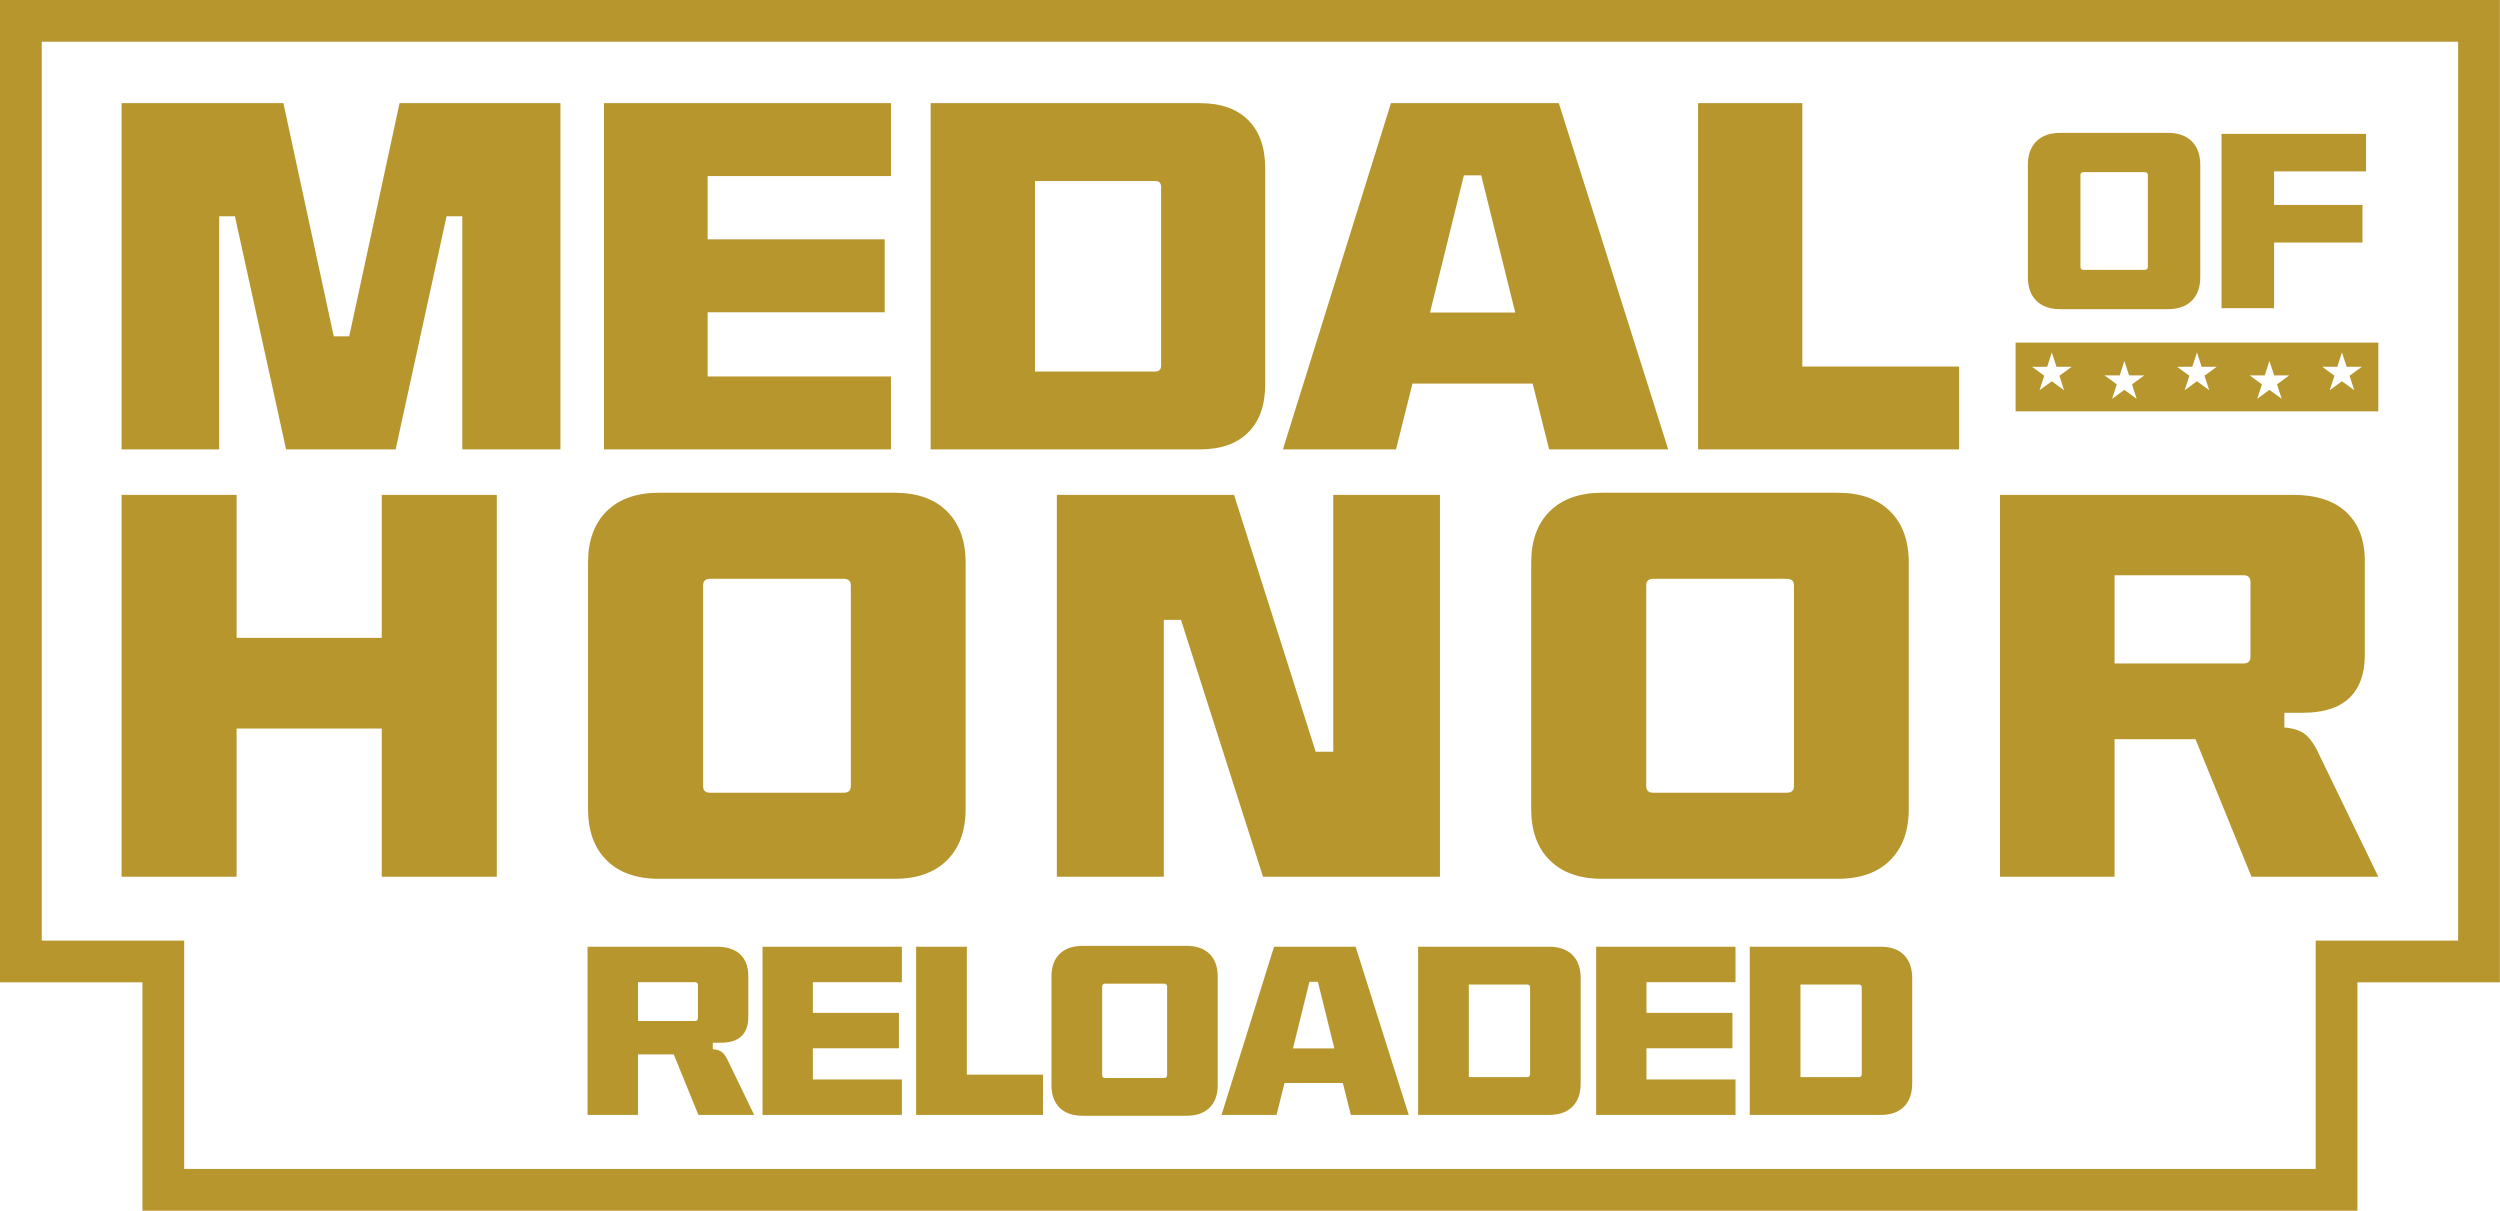
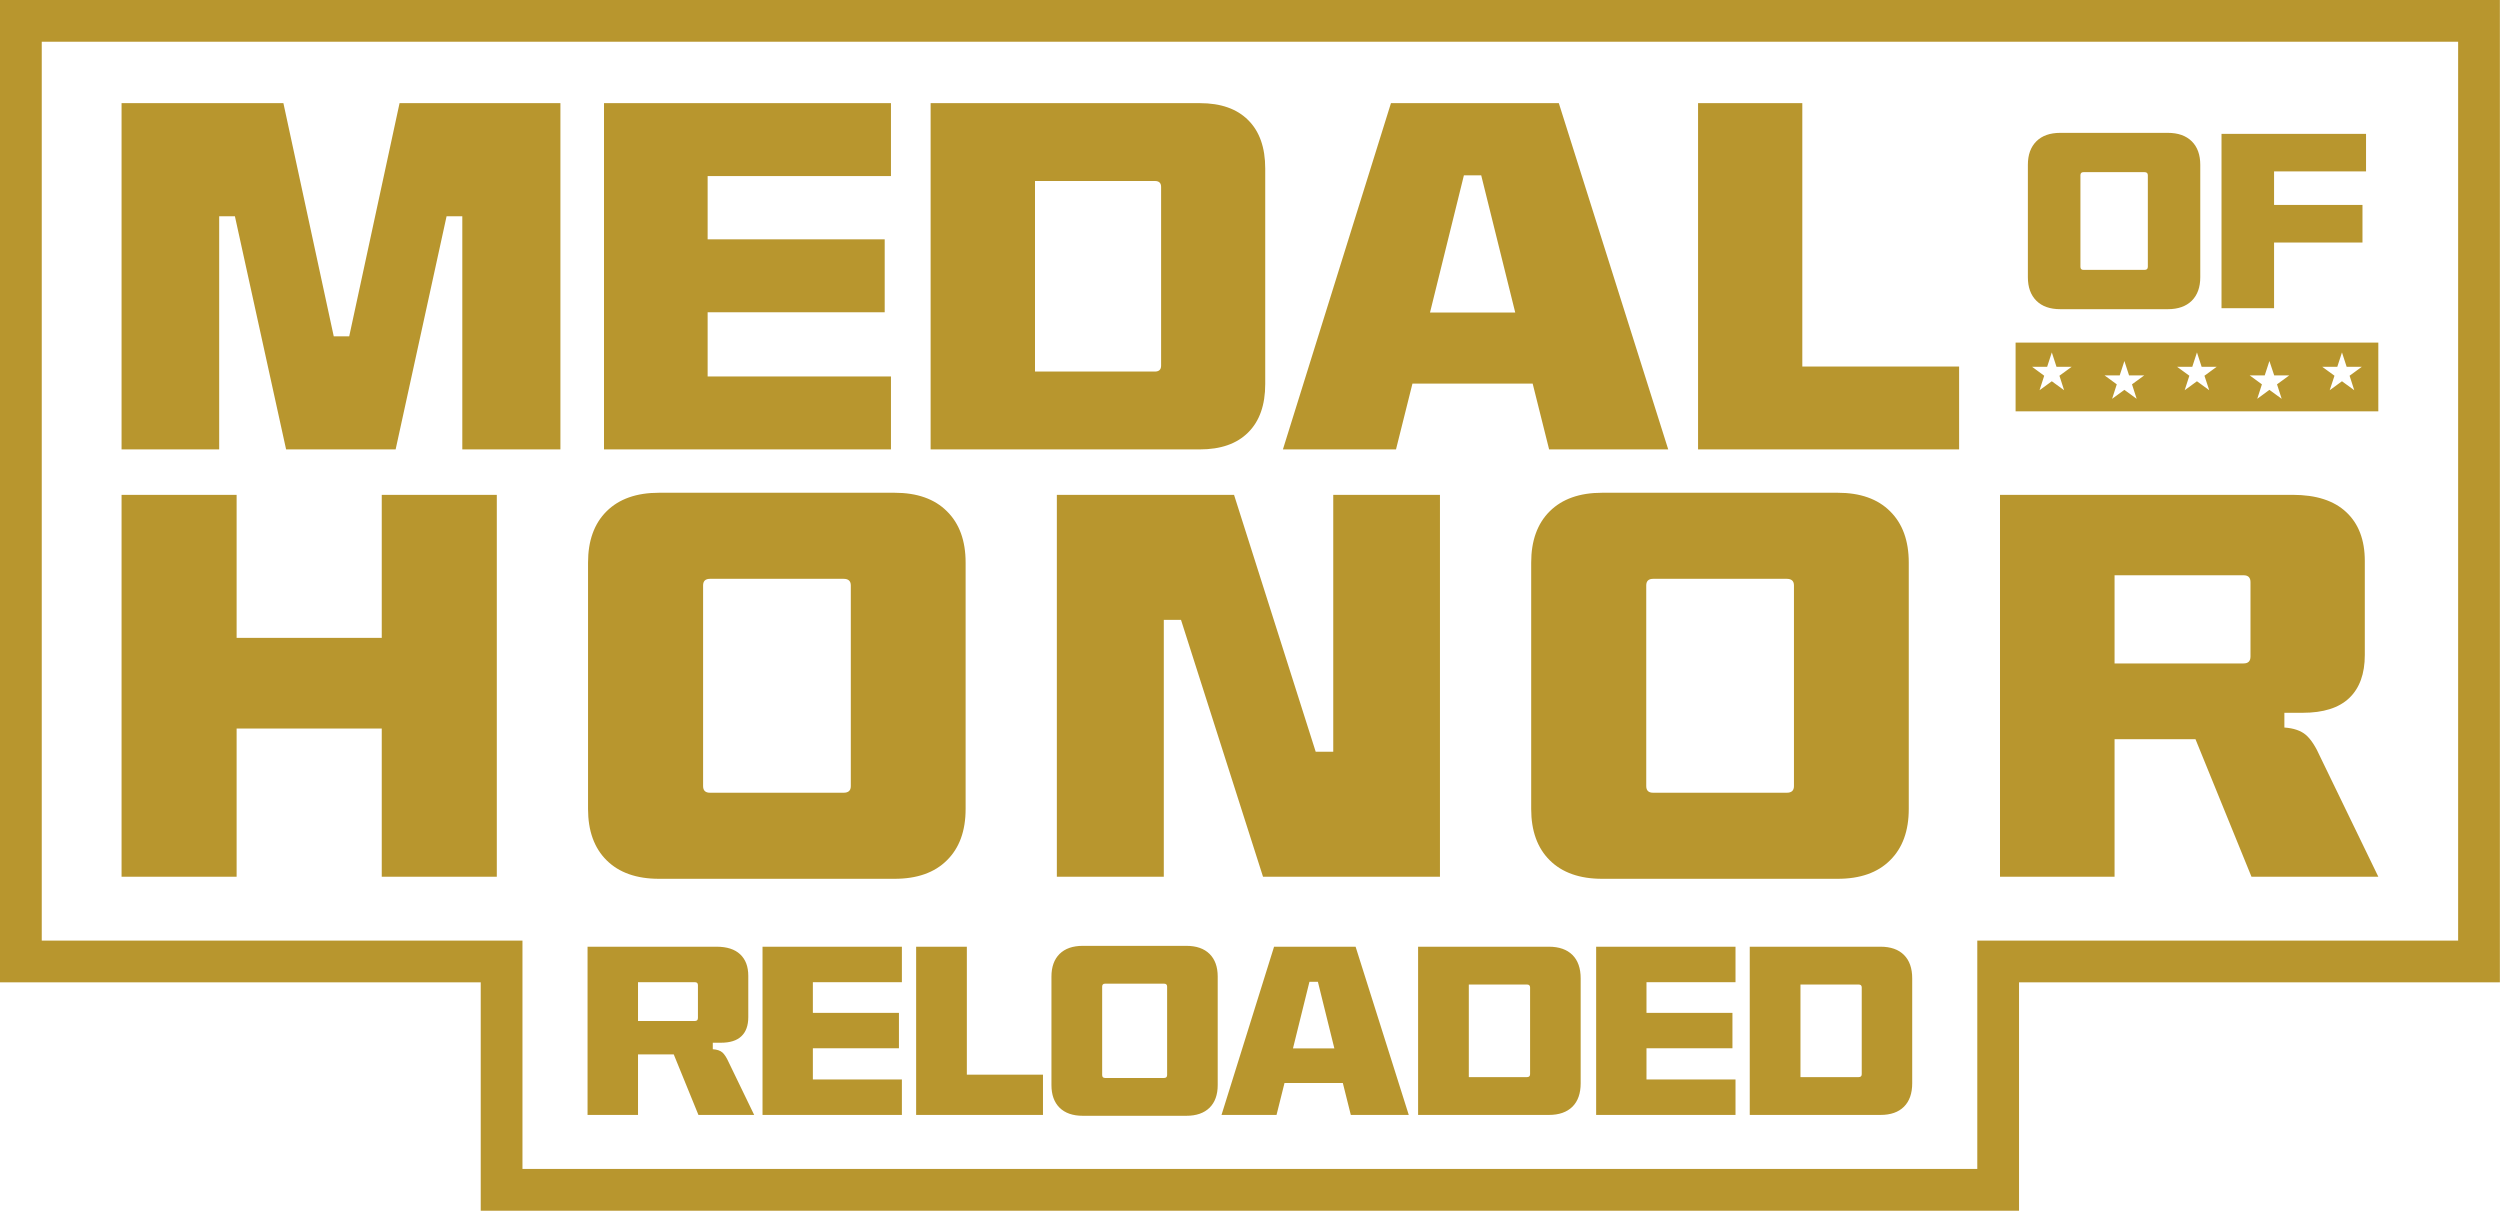
<svg xmlns="http://www.w3.org/2000/svg" viewBox="0 0 2036 986">
-   <path fill="#b8962e" d="M0 0H2035.9V800H1919.9V986H116V800H0ZM34 34V766H150V952H1885.9V766H2001.9V34ZM478.9 658.8V458.2Q478.9 431.4 494 416.4Q509.2 401.3 536.7 401.3H728.5Q756.1 401.3 771.2 416.4Q786.4 431.4 786.4 458.2V658.8Q786.4 685.6 771.2 700.6Q756.1 715.7 728.5 715.7H536.7Q509.2 715.7 494 700.6Q478.9 685.6 478.9 658.8ZM1247 658.8V458.2Q1247 431.4 1262.1 416.4Q1277.3 401.3 1304.8 401.3H1496.6Q1524.2 401.3 1539.3 416.4Q1554.5 431.4 1554.5 458.2V658.8Q1554.5 685.6 1539.3 700.6Q1524.2 715.7 1496.6 715.7H1304.8Q1277.3 715.7 1262.1 700.6Q1247 685.6 1247 658.8ZM1628.8 403H1867.2Q1895.8 403 1910.8 417.1Q1925.9 431.2 1925.9 456.9V533.4Q1925.9 556.4 1913.2 568.5Q1900.6 580.5 1875.3 580.5H1860.4V592.5Q1871.8 593.3 1877.9 598.5Q1884 603.7 1889.8 616.8L1936.9 714H1833.6L1788 602H1722.1V714H1628.8ZM99 84H230.8L271.8 273.9H284.4L325.4 84H456.4V366H376.5V176.1H363.7L322.2 366H233L191.3 176.1H178.5V366H99ZM860.7 403H1005L1071.5 612.2H1085.8V403H1172.7V714H1028.6L961.8 504.8H947.8V714H860.7ZM757.9 84H977.1Q1002.7 84 1016.5 97.8Q1030.4 111.6 1030.4 137.2V312.8Q1030.4 338.4 1016.5 352.2Q1002.7 366 977.1 366H757.9ZM310.9 593.3H192.7V714H99V403H192.7V519.5H310.9V403H404.6V714H310.9ZM1248.2 312.4H1150.3L1136.9 366H1044.8L1132.8 84H1269.5L1358.6 366H1261.6ZM491.9 84H725.6V143.4H576.3V194.9H720.5V254.3H576.3V306.6H725.6V366H491.9ZM1382.9 84H1467.8V298.5H1595.5V366H1382.9ZM578.2 645.6H687.1Q692.9 645.6 692.9 640.2V476.8Q692.9 471.4 687.1 471.4H578.2Q572.6 471.4 572.6 476.8V640.2Q572.6 645.6 578.2 645.6ZM1346.3 645.6H1455.2Q1461 645.6 1461 640.2V476.8Q1461 471.4 1455.2 471.4H1346.3Q1340.7 471.4 1340.7 476.8V640.2Q1340.7 645.6 1346.3 645.6ZM1651.5 225.8V134.2Q1651.5 122 1658.4 115.1Q1665.3 108.2 1677.9 108.2H1765.5Q1778 108.2 1785 115.1Q1791.9 122 1791.9 134.2V225.8Q1791.9 238 1785 244.9Q1778 251.8 1765.5 251.8H1677.9Q1665.3 251.8 1658.4 244.9Q1651.5 238 1651.5 225.8ZM856.3 883.7V795.3Q856.3 783.5 862.9 776.9Q869.6 770.3 881.8 770.3H966.2Q978.4 770.3 985.1 776.9Q991.7 783.5 991.7 795.3V883.7Q991.7 895.5 985.1 902.1Q978.4 908.7 966.2 908.7H881.8Q869.6 908.7 862.9 902.1Q856.3 895.5 856.3 883.7ZM1154.9 771H1261.4Q1273.8 771 1280.6 777.7Q1287.3 784.4 1287.3 796.8V882.2Q1287.3 894.6 1280.6 901.3Q1273.8 908 1261.4 908H1154.9ZM1425 771H1531.5Q1543.9 771 1550.6 777.7Q1557.3 784.4 1557.3 796.8V882.2Q1557.3 894.6 1550.6 901.3Q1543.9 908 1531.5 908H1425ZM1641.5 279H1936.9V335H1641.5ZM940.5 302.6Q945.6 302.6 945.6 297.8V152.2Q945.6 147.4 940.5 147.4H842.9V302.6ZM478.5 771H583.6Q596.2 771 602.8 777.2Q609.4 783.4 609.4 794.7V828.4Q609.4 838.6 603.8 843.9Q598.3 849.2 587.1 849.2H580.5V854.5Q585.6 854.8 588.3 857.1Q590.9 859.4 593.5 865.2L614.2 908H568.8L548.7 858.7H519.6V908H478.5ZM1093.6 882H1046.1L1039.6 908H994.8L1037.6 771H1104L1147.3 908H1100.1ZM621 771H734.5V799.9H662V824.9H732.1V853.7H662V879.1H734.5V908H621ZM1299.9 771H1413.4V799.9H1340.9V824.9H1410.9V853.7H1340.9V879.1H1413.4V908H1299.9ZM1809.2 109H1926.9V139.6H1852V166.9H1924V197.5H1852V251H1809.2ZM1827.2 540.3Q1832.8 540.3 1832.8 534.7V474.1Q1832.8 468.5 1827.2 468.5H1722.1V540.3ZM746.1 771H787.4V875.2H849.4V908H746.1ZM1234 254.5 1206.3 142.8H1192.2L1164.6 254.5ZM1696.8 219.8H1746.5Q1749.2 219.8 1749.2 217.3V142.7Q1749.2 140.2 1746.5 140.2H1696.8Q1694.3 140.2 1694.3 142.7V217.3Q1694.3 219.8 1696.8 219.8ZM900 877.9H948Q950.5 877.9 950.5 875.5V803.5Q950.5 801.1 948 801.1H900Q897.6 801.1 897.6 803.5V875.5Q897.6 877.9 900 877.9ZM1243.6 877.2Q1246.1 877.2 1246.1 874.8V804.2Q1246.1 801.8 1243.6 801.8H1196.2V877.2ZM1513.7 877.2Q1516.2 877.2 1516.2 874.8V804.2Q1516.2 801.8 1513.7 801.8H1466.3V877.2ZM565.9 831.5Q568.4 831.5 568.4 829V802.3Q568.4 799.9 565.9 799.9H519.6V831.5ZM1086.7 853.8 1073.3 799.6H1066.4L1053 853.8ZM1848.2 294 1844.4 305.7 1832.1 305.7 1842.1 313 1838.3 324.8 1848.2 317.5 1858.2 324.8 1854.4 313 1864.4 305.7 1852.1 305.7ZM1730.1 294 1726.3 305.7 1713.9 305.7 1723.9 313 1720.1 324.8 1730.1 317.5 1740.1 324.8 1736.3 313 1746.3 305.7 1733.9 305.7ZM1671 287 1667.2 298.7 1654.9 298.7 1664.8 306 1661 317.8 1671 310.5 1681 317.8 1677.2 306 1687.2 298.7 1674.8 298.7ZM1789.2 287 1785.4 298.7 1773 298.7 1783 306 1779.2 317.8 1789.2 310.5 1799.2 317.8 1795.3 306 1805.3 298.7 1793 298.7ZM1907.3 287 1903.5 298.7 1891.2 298.7 1901.2 306 1897.3 317.8 1907.3 310.5 1917.3 317.8 1913.5 306 1923.5 298.7 1911.1 298.7Z" />
+   <path fill="#b8962e" d="M0 0H2035.9V800H1644.3V986H391.5V800H0ZM34 34V766H425.5V952H1610.3V766H2001.9V34ZM478.9 658.8V458.2Q478.9 431.4 494 416.4Q509.2 401.3 536.7 401.3H728.5Q756.1 401.3 771.2 416.4Q786.4 431.4 786.4 458.2V658.8Q786.4 685.6 771.2 700.6Q756.1 715.7 728.5 715.7H536.7Q509.2 715.7 494 700.6Q478.9 685.6 478.9 658.8ZM1247 658.8V458.2Q1247 431.4 1262.1 416.4Q1277.3 401.3 1304.8 401.3H1496.6Q1524.2 401.3 1539.3 416.4Q1554.5 431.4 1554.5 458.2V658.8Q1554.5 685.6 1539.3 700.6Q1524.2 715.7 1496.6 715.7H1304.8Q1277.3 715.7 1262.1 700.6Q1247 685.6 1247 658.8ZM1628.8 403H1867.2Q1895.8 403 1910.8 417.1Q1925.9 431.2 1925.9 456.9V533.4Q1925.9 556.4 1913.2 568.5Q1900.6 580.5 1875.3 580.5H1860.4V592.5Q1871.8 593.3 1877.9 598.5Q1884 603.7 1889.8 616.8L1936.9 714H1833.6L1788 602H1722.1V714H1628.8ZM99 84H230.8L271.8 273.9H284.4L325.4 84H456.4V366H376.5V176.1H363.7L322.2 366H233L191.3 176.1H178.5V366H99ZM860.7 403H1005L1071.5 612.2H1085.8V403H1172.7V714H1028.6L961.8 504.8H947.8V714H860.7ZM757.9 84H977.1Q1002.7 84 1016.5 97.8Q1030.4 111.6 1030.4 137.2V312.8Q1030.4 338.4 1016.5 352.2Q1002.7 366 977.1 366H757.9ZM310.9 593.3H192.7V714H99V403H192.7V519.5H310.9V403H404.6V714H310.9ZM1248.2 312.4H1150.3L1136.9 366H1044.8L1132.8 84H1269.5L1358.6 366H1261.6ZM491.9 84H725.6V143.4H576.3V194.9H720.5V254.3H576.3V306.6H725.6V366H491.9ZM1382.9 84H1467.8V298.5H1595.5V366H1382.9ZM578.2 645.6H687.1Q692.9 645.6 692.9 640.2V476.8Q692.9 471.4 687.1 471.4H578.2Q572.6 471.4 572.6 476.8V640.2Q572.6 645.6 578.2 645.6ZM1346.3 645.6H1455.2Q1461 645.6 1461 640.2V476.8Q1461 471.4 1455.2 471.4H1346.3Q1340.7 471.4 1340.7 476.8V640.2Q1340.7 645.6 1346.3 645.6ZM1651.5 225.8V134.2Q1651.5 122 1658.4 115.1Q1665.3 108.2 1677.9 108.2H1765.5Q1778 108.2 1785 115.1Q1791.9 122 1791.9 134.2V225.8Q1791.9 238 1785 244.9Q1778 251.8 1765.5 251.8H1677.9Q1665.3 251.8 1658.4 244.9Q1651.5 238 1651.5 225.8ZM856.3 883.7V795.3Q856.3 783.5 862.9 776.9Q869.6 770.3 881.8 770.3H966.2Q978.4 770.3 985.1 776.9Q991.7 783.5 991.7 795.3V883.7Q991.7 895.5 985.1 902.1Q978.4 908.7 966.2 908.7H881.8Q869.6 908.7 862.9 902.1Q856.3 895.5 856.3 883.7ZM1154.9 771H1261.4Q1273.8 771 1280.6 777.7Q1287.3 784.4 1287.3 796.8V882.2Q1287.3 894.6 1280.6 901.3Q1273.8 908 1261.4 908H1154.9ZM1425 771H1531.5Q1543.9 771 1550.6 777.7Q1557.3 784.4 1557.3 796.8V882.2Q1557.3 894.6 1550.6 901.3Q1543.9 908 1531.5 908H1425ZM1641.5 279H1936.9V335H1641.5ZM940.5 302.6Q945.6 302.6 945.6 297.8V152.2Q945.6 147.4 940.5 147.4H842.9V302.6ZM478.5 771H583.6Q596.2 771 602.8 777.2Q609.4 783.4 609.4 794.7V828.4Q609.4 838.6 603.8 843.9Q598.3 849.2 587.1 849.2H580.5V854.5Q585.6 854.8 588.3 857.1Q590.9 859.4 593.5 865.2L614.2 908H568.8L548.7 858.7H519.6V908H478.5ZM1093.6 882H1046.1L1039.6 908H994.8L1037.6 771H1104L1147.3 908H1100.1ZM621 771H734.5V799.9H662V824.9H732.1V853.7H662V879.1H734.5V908H621ZM1299.9 771H1413.4V799.9H1340.9V824.9H1410.9V853.7H1340.9V879.1H1413.4V908H1299.9ZM1809.2 109H1926.9V139.6H1852V166.9H1924V197.5H1852V251H1809.2ZM1827.2 540.3Q1832.8 540.3 1832.8 534.7V474.1Q1832.8 468.5 1827.2 468.5H1722.1V540.3ZM746.1 771H787.4V875.2H849.4V908H746.1ZM1234 254.5 1206.3 142.8H1192.2L1164.6 254.5ZM1696.8 219.8H1746.5Q1749.2 219.8 1749.2 217.3V142.7Q1749.2 140.2 1746.5 140.2H1696.8Q1694.3 140.2 1694.3 142.7V217.3Q1694.3 219.8 1696.8 219.8ZM900 877.9H948Q950.5 877.9 950.5 875.5V803.5Q950.5 801.1 948 801.1H900Q897.6 801.1 897.6 803.5V875.5Q897.6 877.9 900 877.9ZM1243.6 877.2Q1246.1 877.2 1246.1 874.8V804.2Q1246.1 801.8 1243.6 801.8H1196.2V877.2ZM1513.7 877.2Q1516.2 877.2 1516.2 874.8V804.2Q1516.2 801.8 1513.7 801.8H1466.3V877.2ZM565.9 831.5Q568.4 831.5 568.4 829V802.3Q568.4 799.9 565.9 799.9H519.6V831.5ZM1086.7 853.8 1073.3 799.6H1066.4L1053 853.8ZM1848.2 294 1844.4 305.7 1832.1 305.7 1842.1 313 1838.3 324.8 1848.2 317.5 1858.2 324.8 1854.4 313 1864.4 305.7 1852.1 305.7ZM1730.1 294 1726.3 305.7 1713.9 305.7 1723.9 313 1720.1 324.8 1730.1 317.5 1740.1 324.8 1736.3 313 1746.3 305.7 1733.9 305.7ZM1671 287 1667.2 298.7 1654.9 298.7 1664.8 306 1661 317.8 1671 310.5 1681 317.8 1677.2 306 1687.2 298.7 1674.8 298.7ZM1789.2 287 1785.4 298.7 1773 298.7 1783 306 1779.2 317.8 1789.2 310.5 1799.2 317.8 1795.3 306 1805.3 298.7 1793 298.7ZM1907.3 287 1903.5 298.7 1891.2 298.7 1901.2 306 1897.3 317.8 1907.3 310.5 1917.3 317.8 1913.5 306 1923.5 298.7 1911.1 298.7Z" />
</svg>
